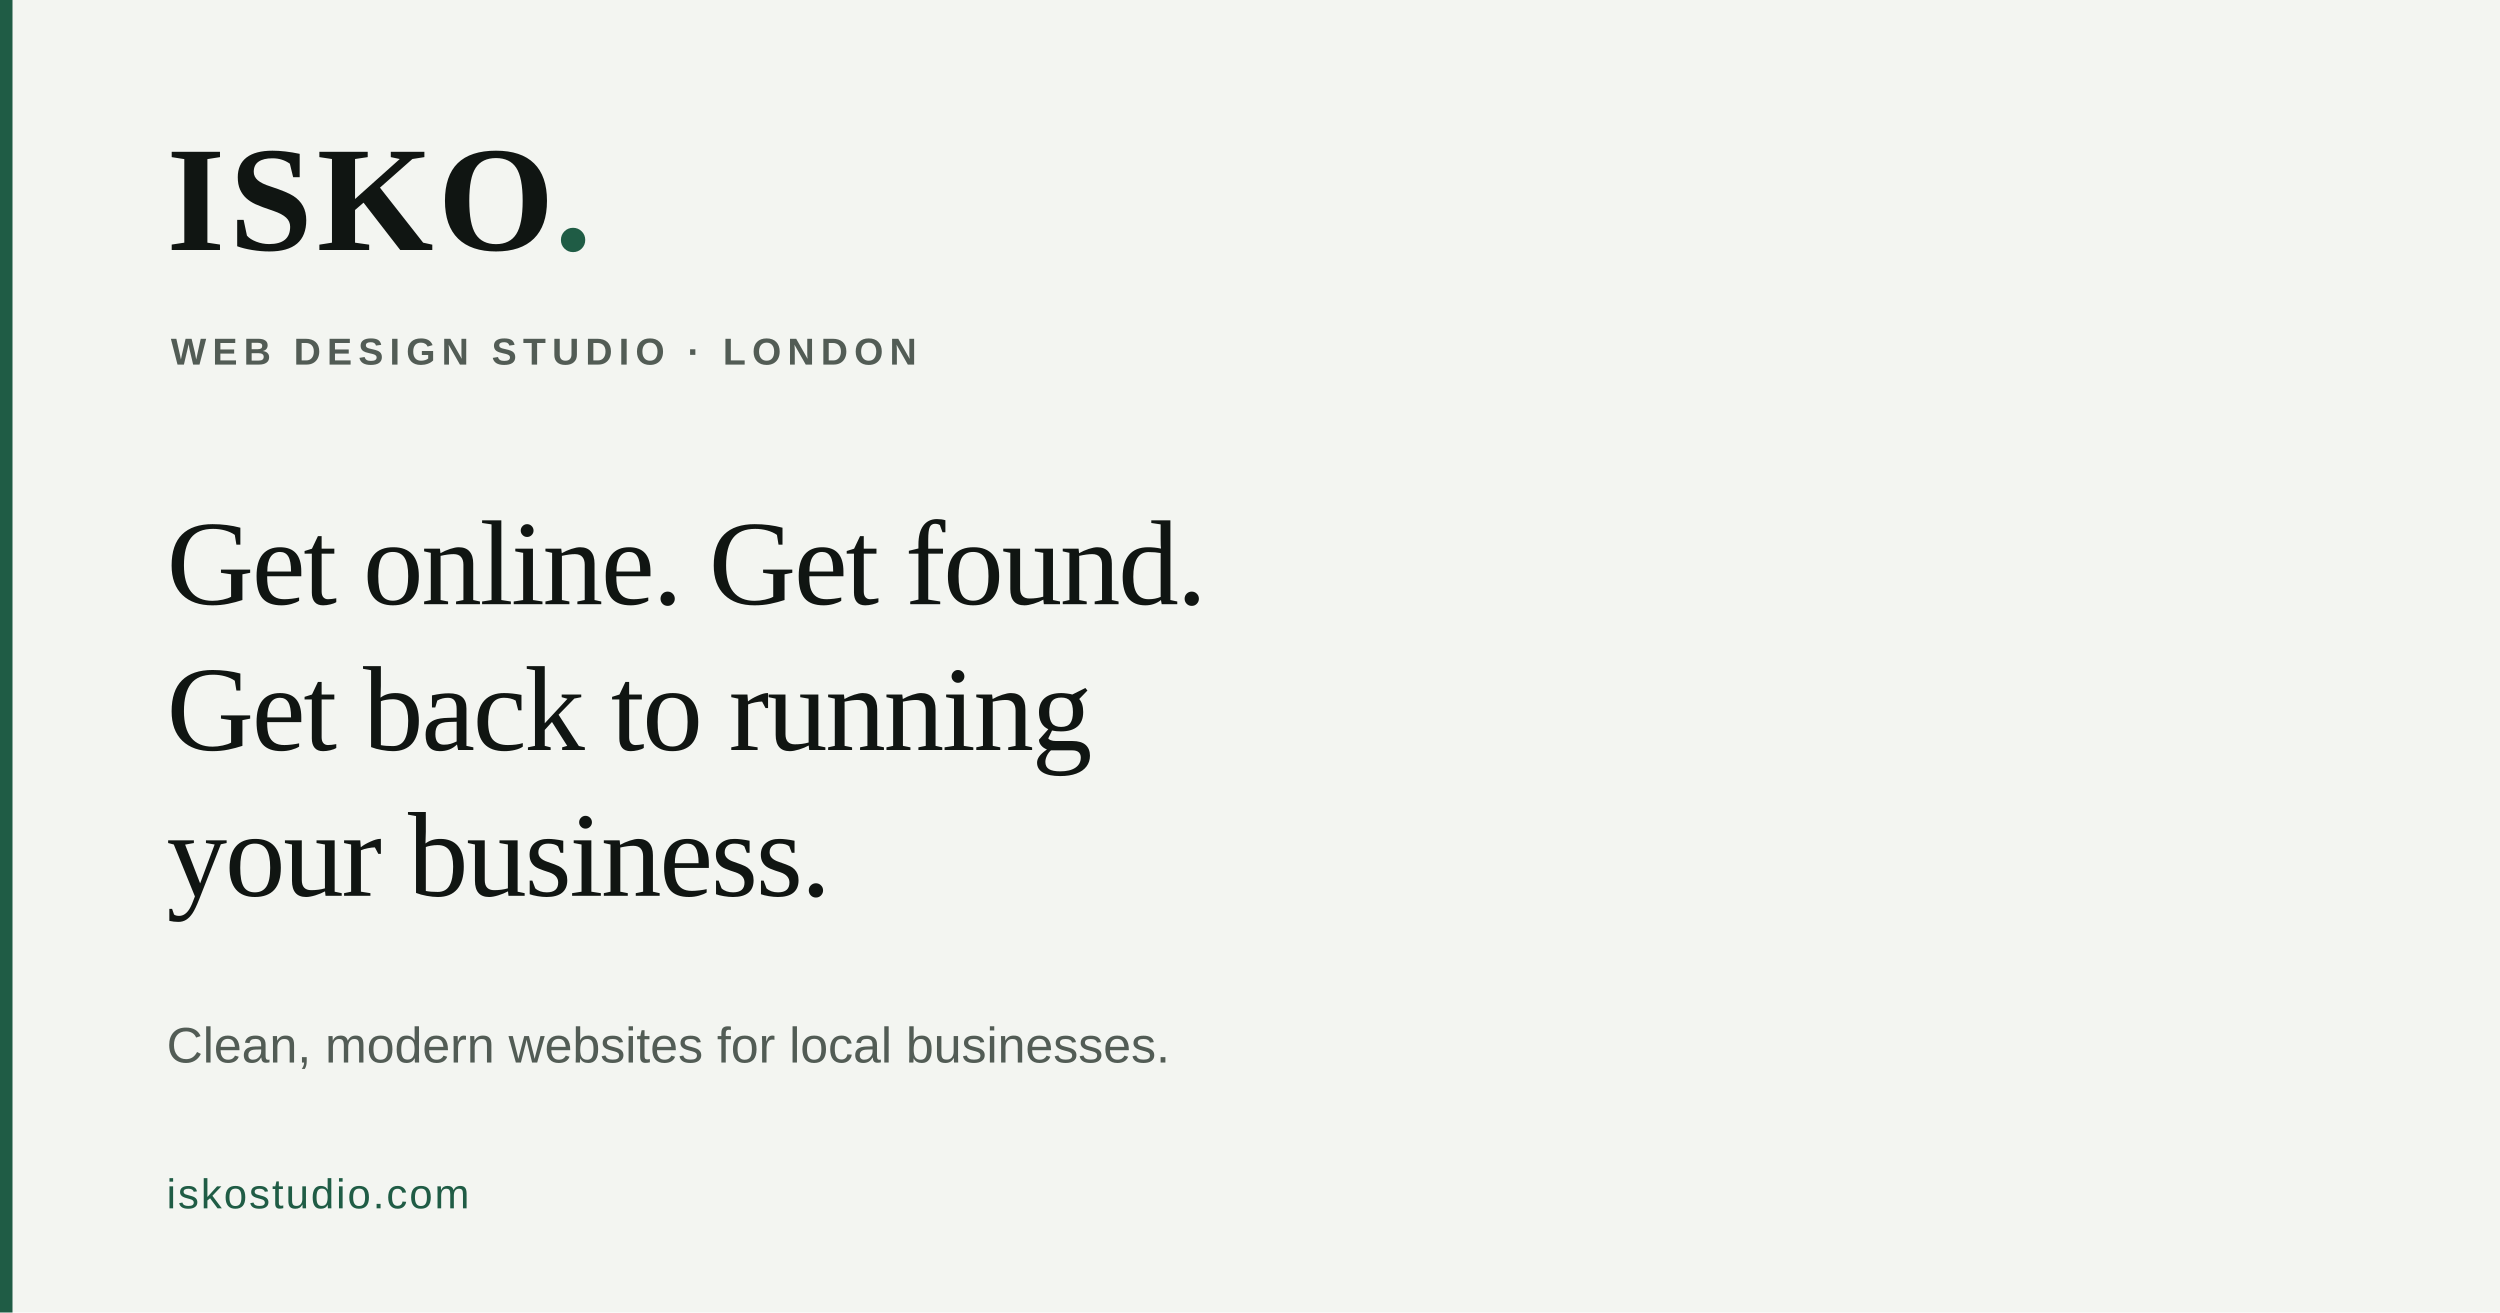
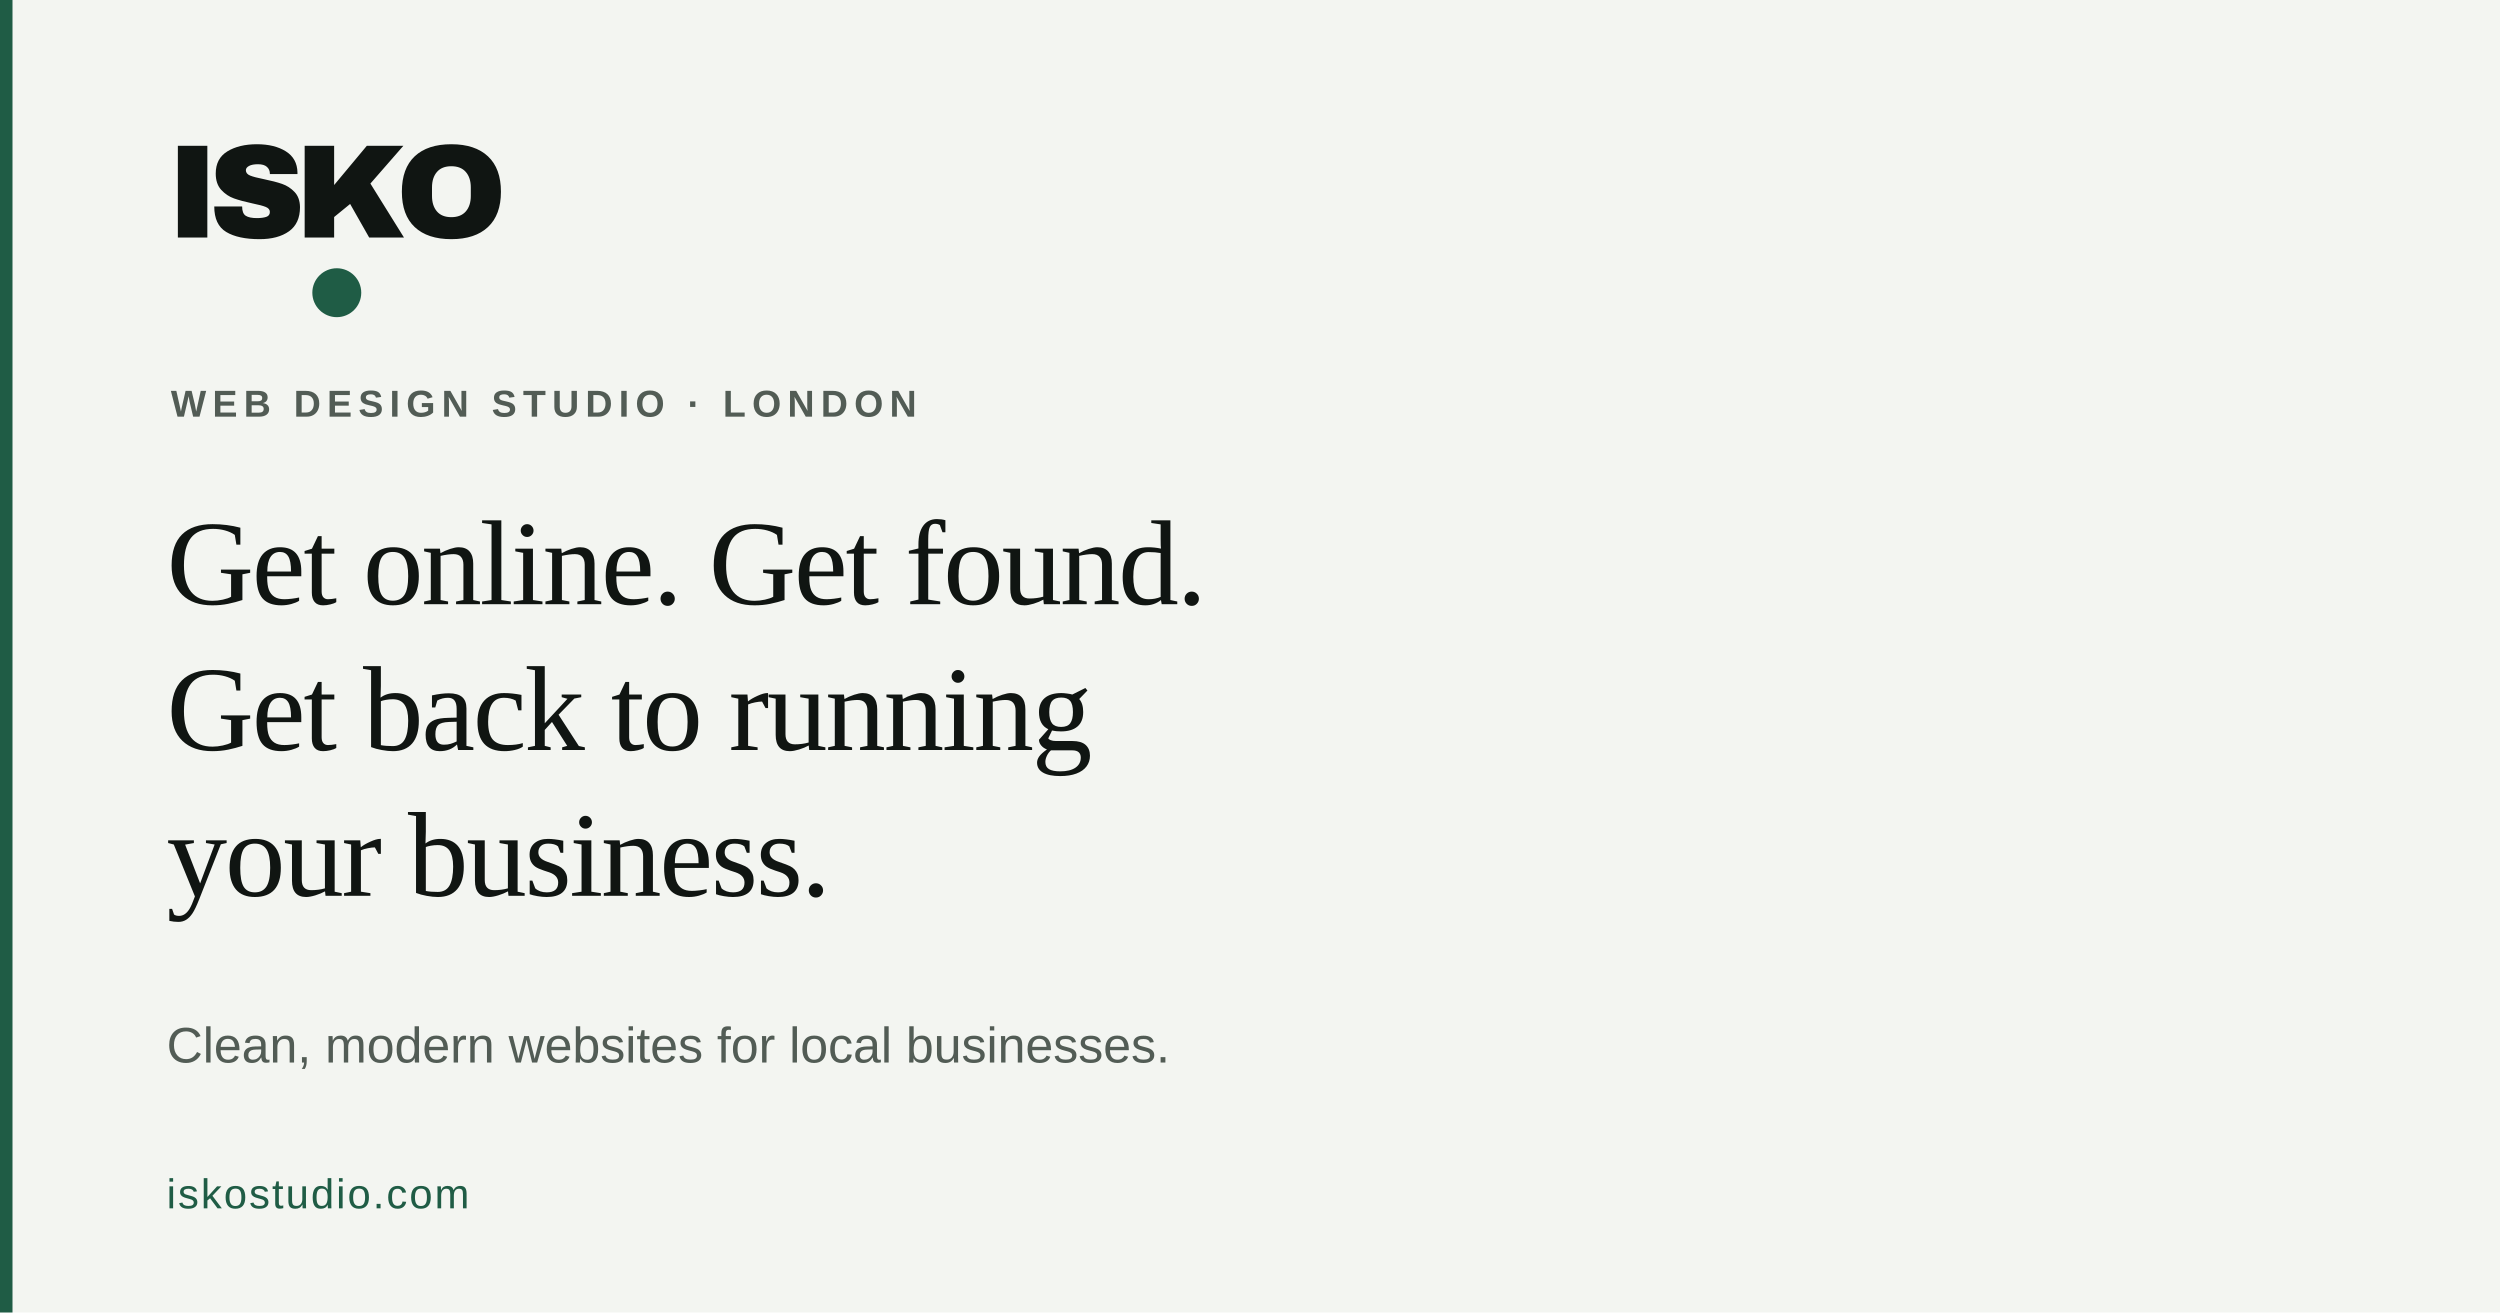
<svg xmlns="http://www.w3.org/2000/svg" width="1200" height="630" viewBox="0 0 1200 630">
  <rect width="1200" height="630" fill="#F3F5F1" />
  <rect x="0" y="0" width="6" height="630" fill="#1F5C45" />
-   <text x="80" y="120" font-family="Georgia,'Times New Roman',serif" font-weight="700" font-size="72" fill="#101512" letter-spacing="2">ISKO<tspan fill="#1F5C45">.</tspan>
-   </text>
-   <text x="82" y="175" font-family="Arial,sans-serif" font-size="18" font-weight="600" fill="#525C55" letter-spacing="3">WEB DESIGN STUDIO · LONDON</text>
+   <path fill="#101512" transform="translate(80.00 114.03) scale(0.064)" d="M84.0 0.0V-688.0H305.0V0.0Z M981.0 -488.0V-476.0H774.0V-480.0Q774.0 -510.0 752.0 -530.0Q730.0 -550.0 685.0 -550.0Q641.0 -550.0 617.5 -537.0Q594.0 -524.0 594.0 -505.0Q594.0 -478.0 626.0 -465.0Q658.0 -452.0 729.0 -438.0Q812.0 -421.0 865.5 -402.5Q919.0 -384.0 959.0 -342.0Q999.0 -300.0 1000.0 -228.0Q1000.0 -106.0 917.5 -47.0Q835.0 12.0 697.0 12.0Q536.0 12.0 446.5 -42.0Q357.0 -96.0 357.0 -233.0H566.0Q566.0 -181.0 593.0 -163.5Q620.0 -146.0 677.0 -146.0Q719.0 -146.0 746.5 -155.0Q774.0 -164.0 774.0 -192.0Q774.0 -217.0 743.5 -229.5Q713.0 -242.0 644.0 -256.0Q560.0 -274.0 505.0 -293.5Q450.0 -313.0 409.0 -358.0Q368.0 -403.0 368.0 -480.0Q368.0 -593.0 455.5 -646.5Q543.0 -700.0 677.0 -700.0Q809.0 -700.0 894.0 -646.5Q979.0 -593.0 981.0 -488.0Z M1501.0 -688.0H1775.0L1528.0 -405.0L1780.0 0.0H1519.0L1376.0 -252.0L1256.0 -154.0V0.0H1035.0V-688.0H1256.0V-394.0Z M2507.0 -344.0Q2507.0 -170.0 2410.0 -79.0Q2313.0 12.0 2135.0 12.0Q1957.0 12.0 1860.5 -78.5Q1764.0 -169.0 1764.0 -344.0Q1764.0 -519.0 1860.5 -609.5Q1957.0 -700.0 2135.0 -700.0Q2313.0 -700.0 2410.0 -609.0Q2507.0 -518.0 2507.0 -344.0ZM1990.0 -376.0V-312.0Q1990.0 -239.0 2027.0 -196.0Q2064.0 -153.0 2135.0 -153.0Q2206.0 -153.0 2243.5 -196.0Q2281.0 -239.0 2281.0 -312.0V-376.0Q2281.0 -449.0 2243.5 -492.0Q2206.0 -535.0 2135.0 -535.0Q2064.0 -535.0 2027.0 -492.0Q1990.0 -449.0 1990.0 -376.0Z" />
+   <circle cx="161.66" cy="140.50" r="11.74" fill="#1F5C45" />
+   <text x="82" y="200" font-family="Arial,sans-serif" font-size="18" font-weight="600" fill="#525C55" letter-spacing="3">WEB DESIGN STUDIO · LONDON</text>
  <text x="80" y="290" font-family="Georgia,'Times New Roman',serif" font-size="58" fill="#101512" letter-spacing="-1">Get online. Get found.</text>
  <text x="80" y="360" font-family="Georgia,'Times New Roman',serif" font-size="58" fill="#101512" letter-spacing="-1">Get back to running</text>
  <text x="80" y="430" font-family="Georgia,'Times New Roman',serif" font-size="58" fill="#101512" letter-spacing="-1">your business.</text>
  <text x="80" y="510" font-family="Arial,sans-serif" font-size="24" fill="#525C55">Clean, modern websites for local businesses.</text>
  <text x="80" y="580" font-family="Arial,sans-serif" font-size="20" fill="#1F5C45" letter-spacing="1">iskostudio.com</text>
</svg>
